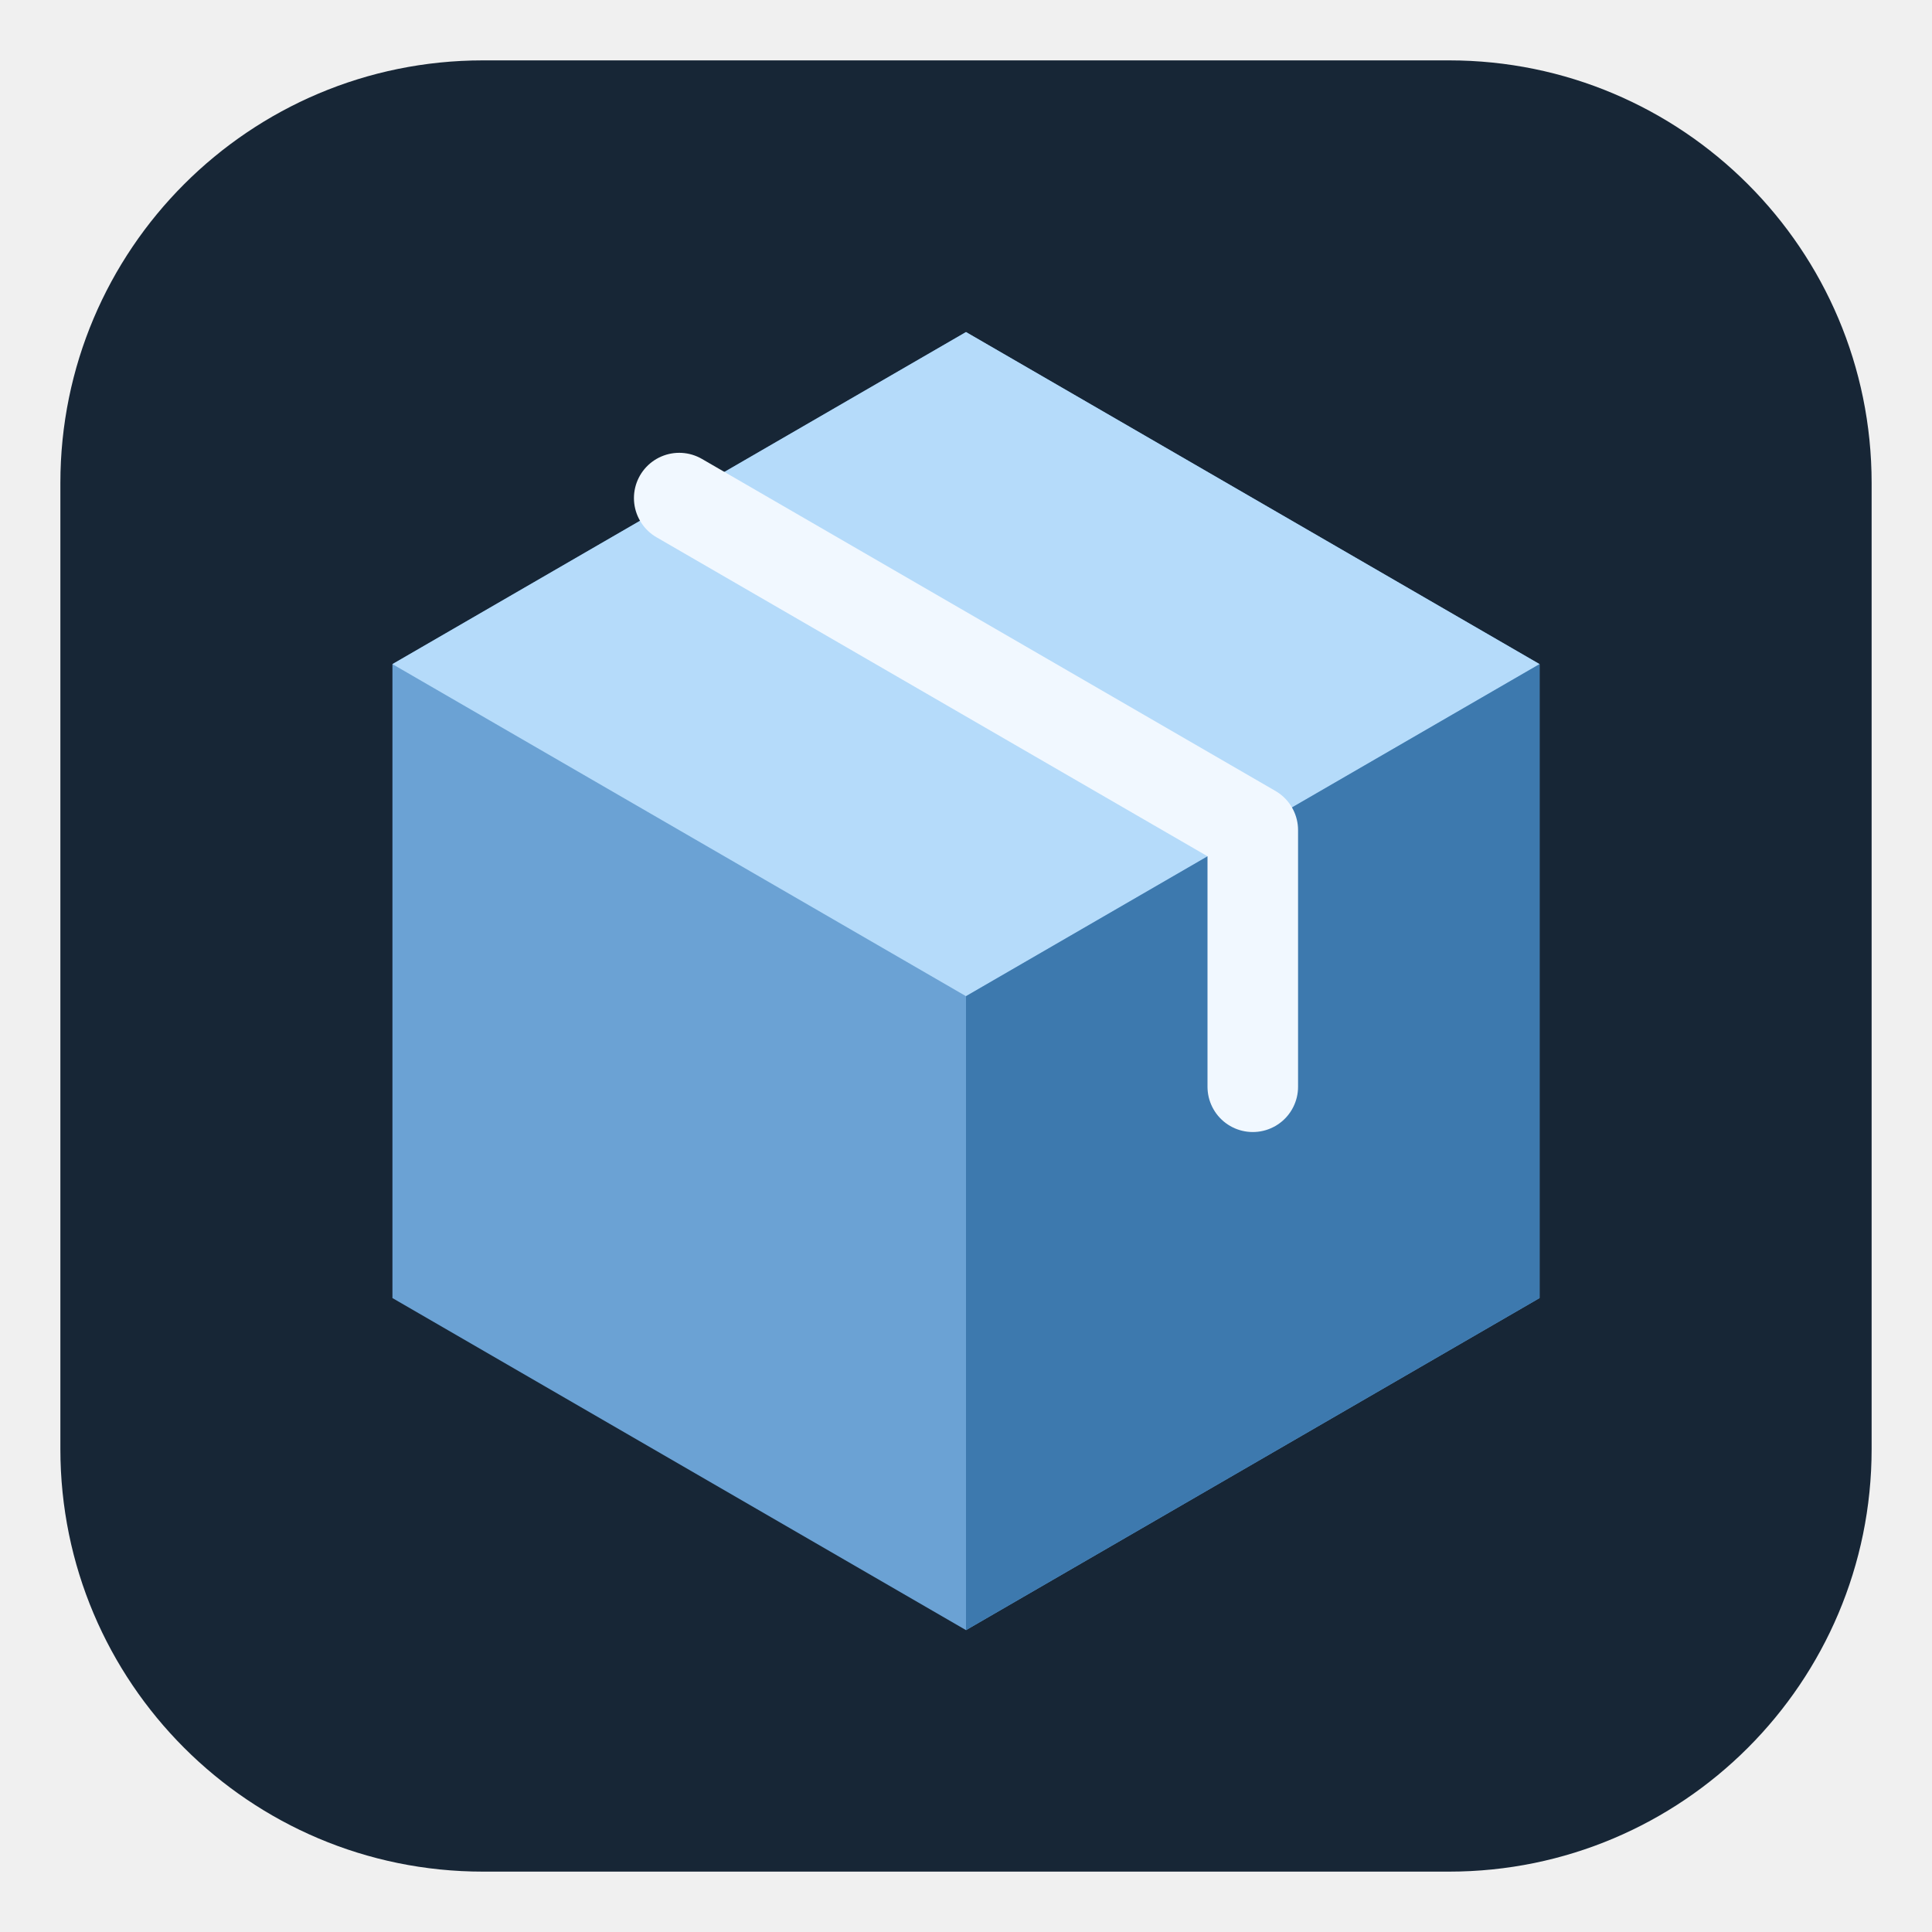
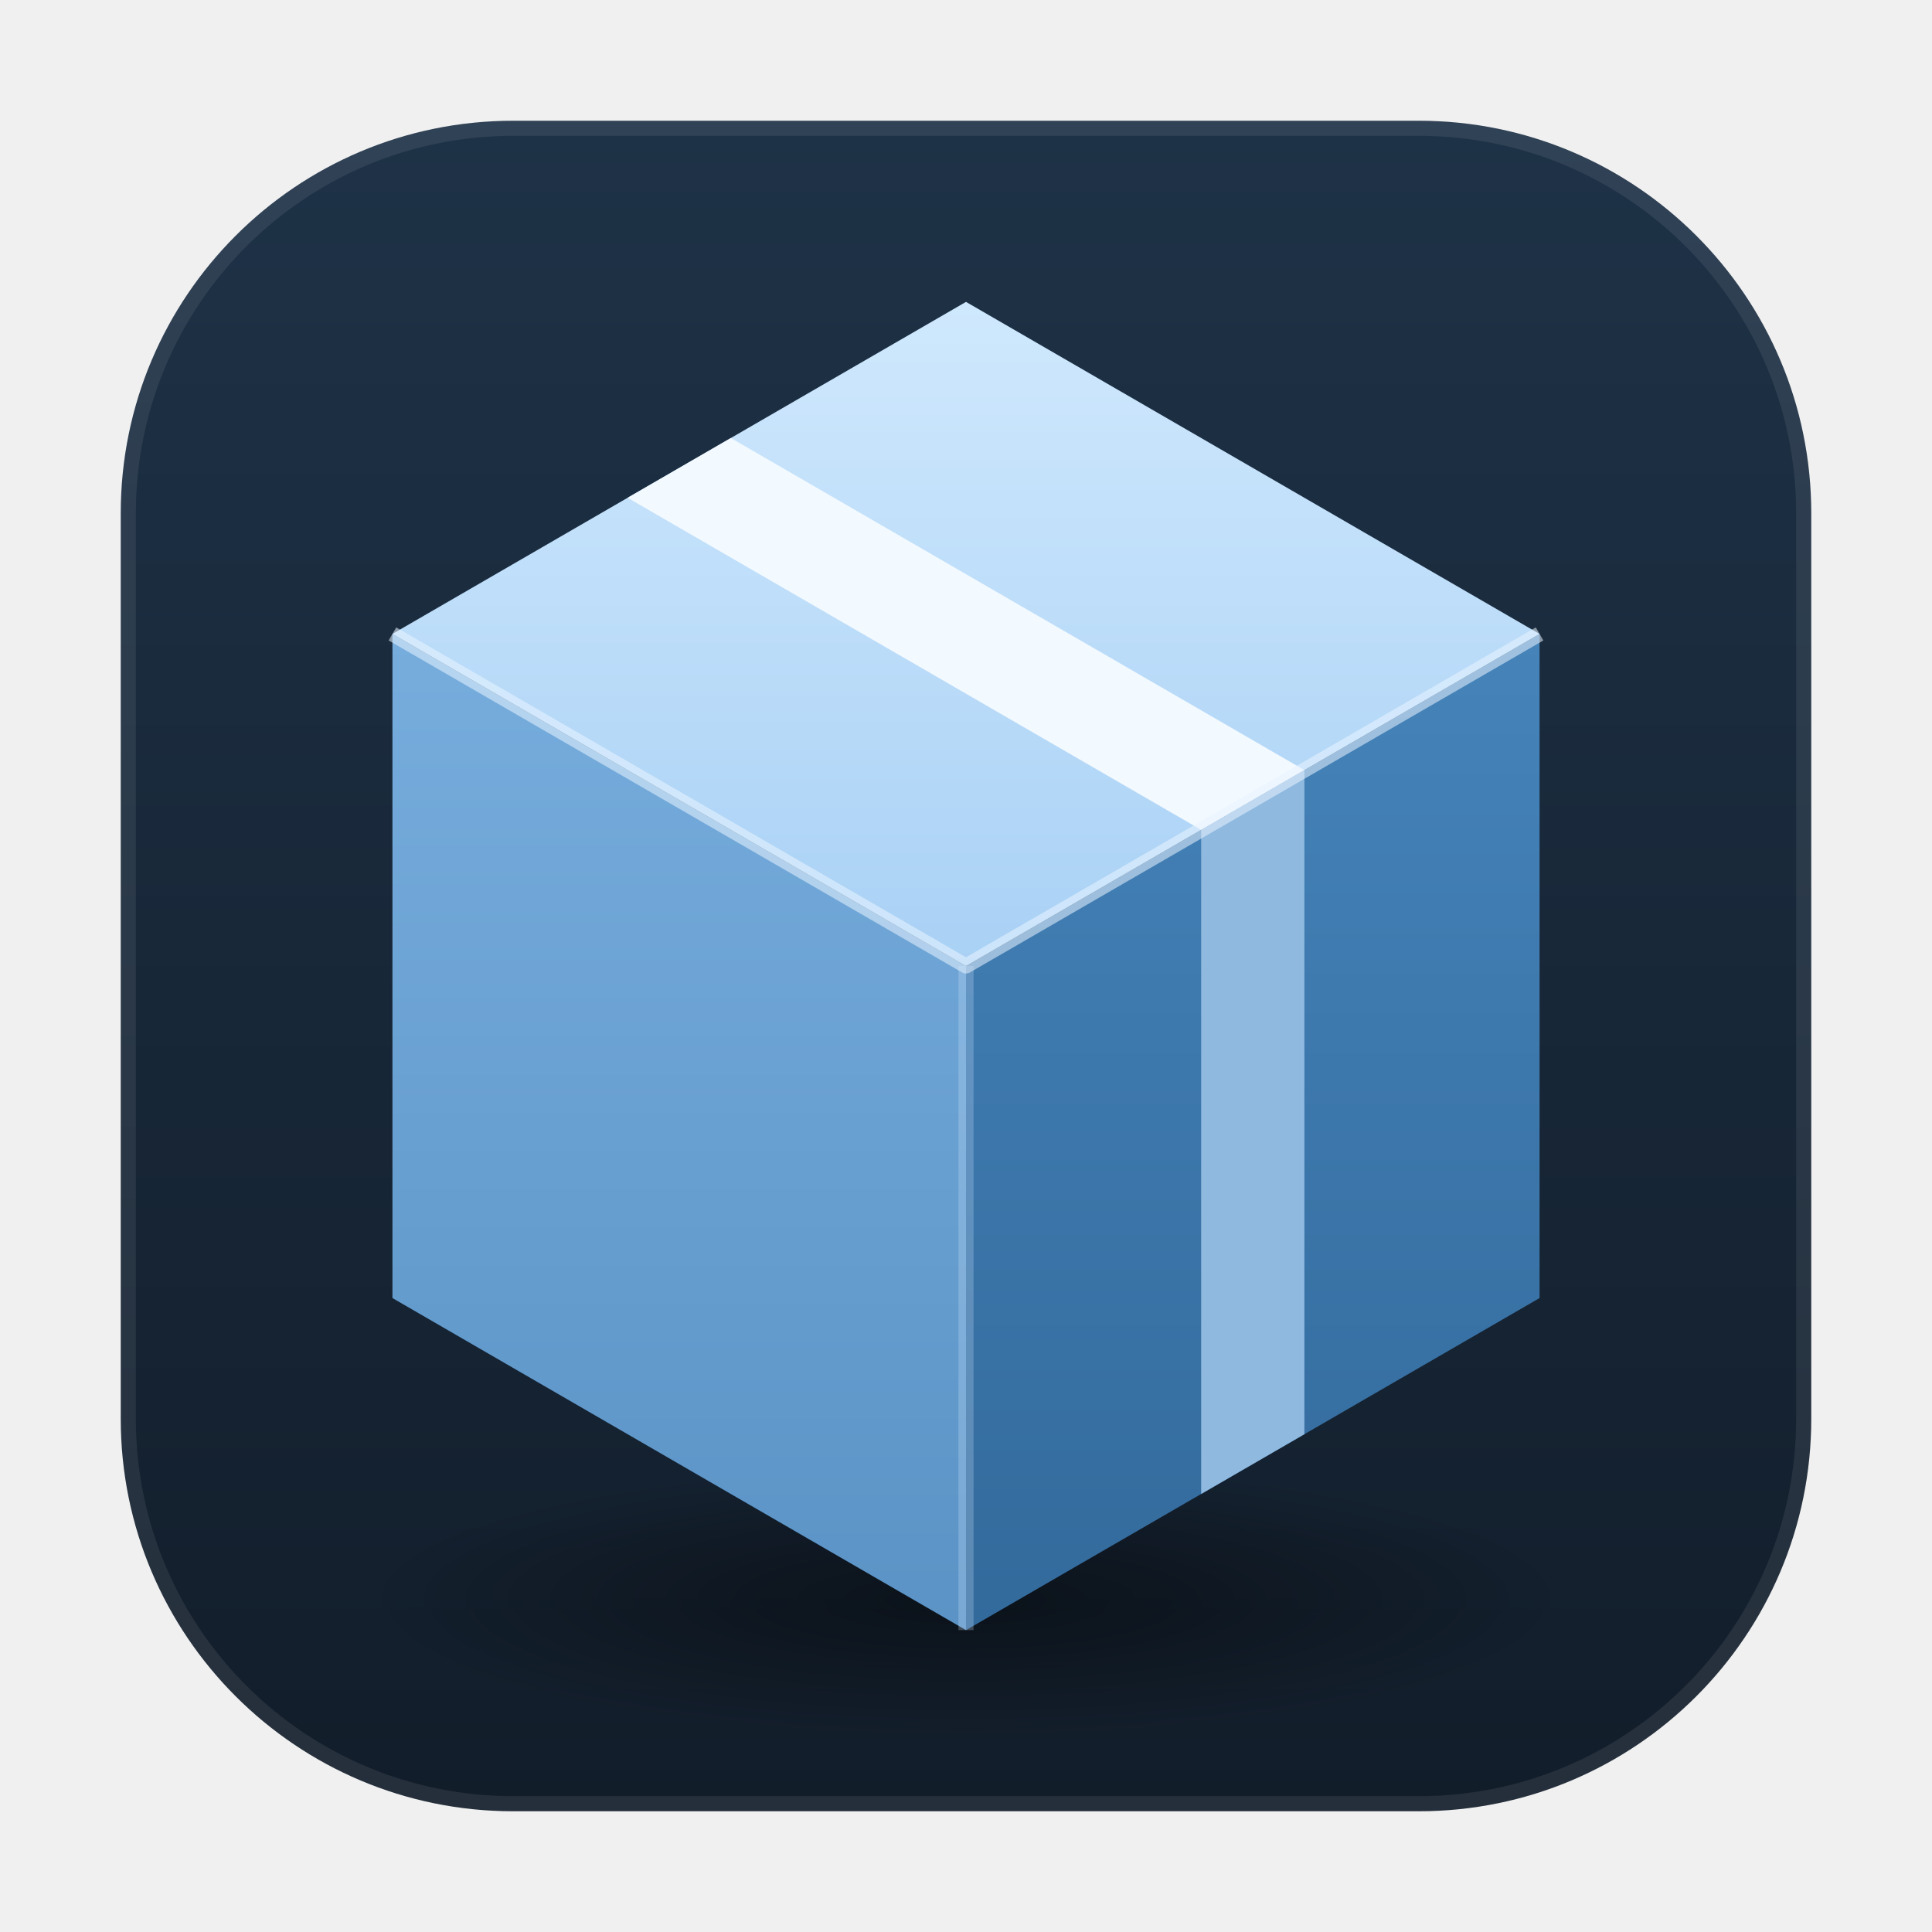
- <svg xmlns="http://www.w3.org/2000/svg" viewBox="0 0 64 64">
-   <rect x="2" y="2" width="60" height="60" rx="14" fill="#172636" />
-   <path d="M32 11 51 22v21L32 54 13 43V22Z" fill="#6ba2d4" />
-   <path d="m32 11 19 11-19 11-19-11Z" fill="#b5dbfa" />
-   <path d="m32 33 19-11v21L32 54Z" fill="#3d79ae" />
-   <path d="m22.5 16.5 19 11V36" fill="none" stroke="#f1f8ff" stroke-width="3" stroke-linecap="round" stroke-linejoin="round" />
+ <svg xmlns="http://www.w3.org/2000/svg" viewBox="0 0 128 128">
+   <defs>
+     <linearGradient id="bg" x1="0" y1="0" x2="0" y2="1">
+       <stop offset="0" stop-color="#1e3247" />
+       <stop offset="1" stop-color="#121d2a" />
+     </linearGradient>
+     <linearGradient id="top" x1="0" y1="0" x2="0" y2="1">
+       <stop offset="0" stop-color="#cfe8fd" />
+       <stop offset="1" stop-color="#a9d1f5" />
+     </linearGradient>
+     <linearGradient id="left" x1="0" y1="0" x2="0" y2="1">
+       <stop offset="0" stop-color="#76addd" />
+       <stop offset="1" stop-color="#5b93c6" />
+     </linearGradient>
+     <linearGradient id="right" x1="0" y1="0" x2="0" y2="1">
+       <stop offset="0" stop-color="#4583b9" />
+       <stop offset="1" stop-color="#336a9c" />
+     </linearGradient>
+     <radialGradient id="shadow" cx="0.5" cy="0.5" r="0.5">
+       <stop offset="0" stop-color="#000" stop-opacity="0.45" />
+       <stop offset="1" stop-color="#000" stop-opacity="0" />
+     </radialGradient>
+   </defs>
+   <rect x="8" y="8" width="112" height="112" rx="26" fill="url(#bg)" />
+   <rect x="8.5" y="8.5" width="111" height="111" rx="25.5" fill="none" stroke="#ffffff" stroke-opacity="0.08" />
+   <ellipse cx="64" cy="106" rx="40" ry="9" fill="url(#shadow)" />
+   <path d="M64 20 102 42 64 64 26 42Z" fill="url(#top)" />
+   <path d="M26 42 64 64v44L26 86Z" fill="url(#left)" />
+   <path d="M64 64 102 42v44l-38 22Z" fill="url(#right)" />
+   <path d="M41.58 32.98 48.42 29.02 86.42 51.02 79.58 54.98Z" fill="#f2f9ff" />
+   <path d="M79.58 54.98 86.42 51.02v44l-6.84 3.96Z" fill="#8fb9df" />
+   <path d="M26 42 64 64 102 42" fill="none" stroke="#e8f4ff" stroke-opacity="0.55" stroke-width="1" stroke-linejoin="round" />
+   <path d="M64 64v44" fill="none" stroke="#d6eaff" stroke-opacity="0.25" stroke-width="1" />
</svg>
